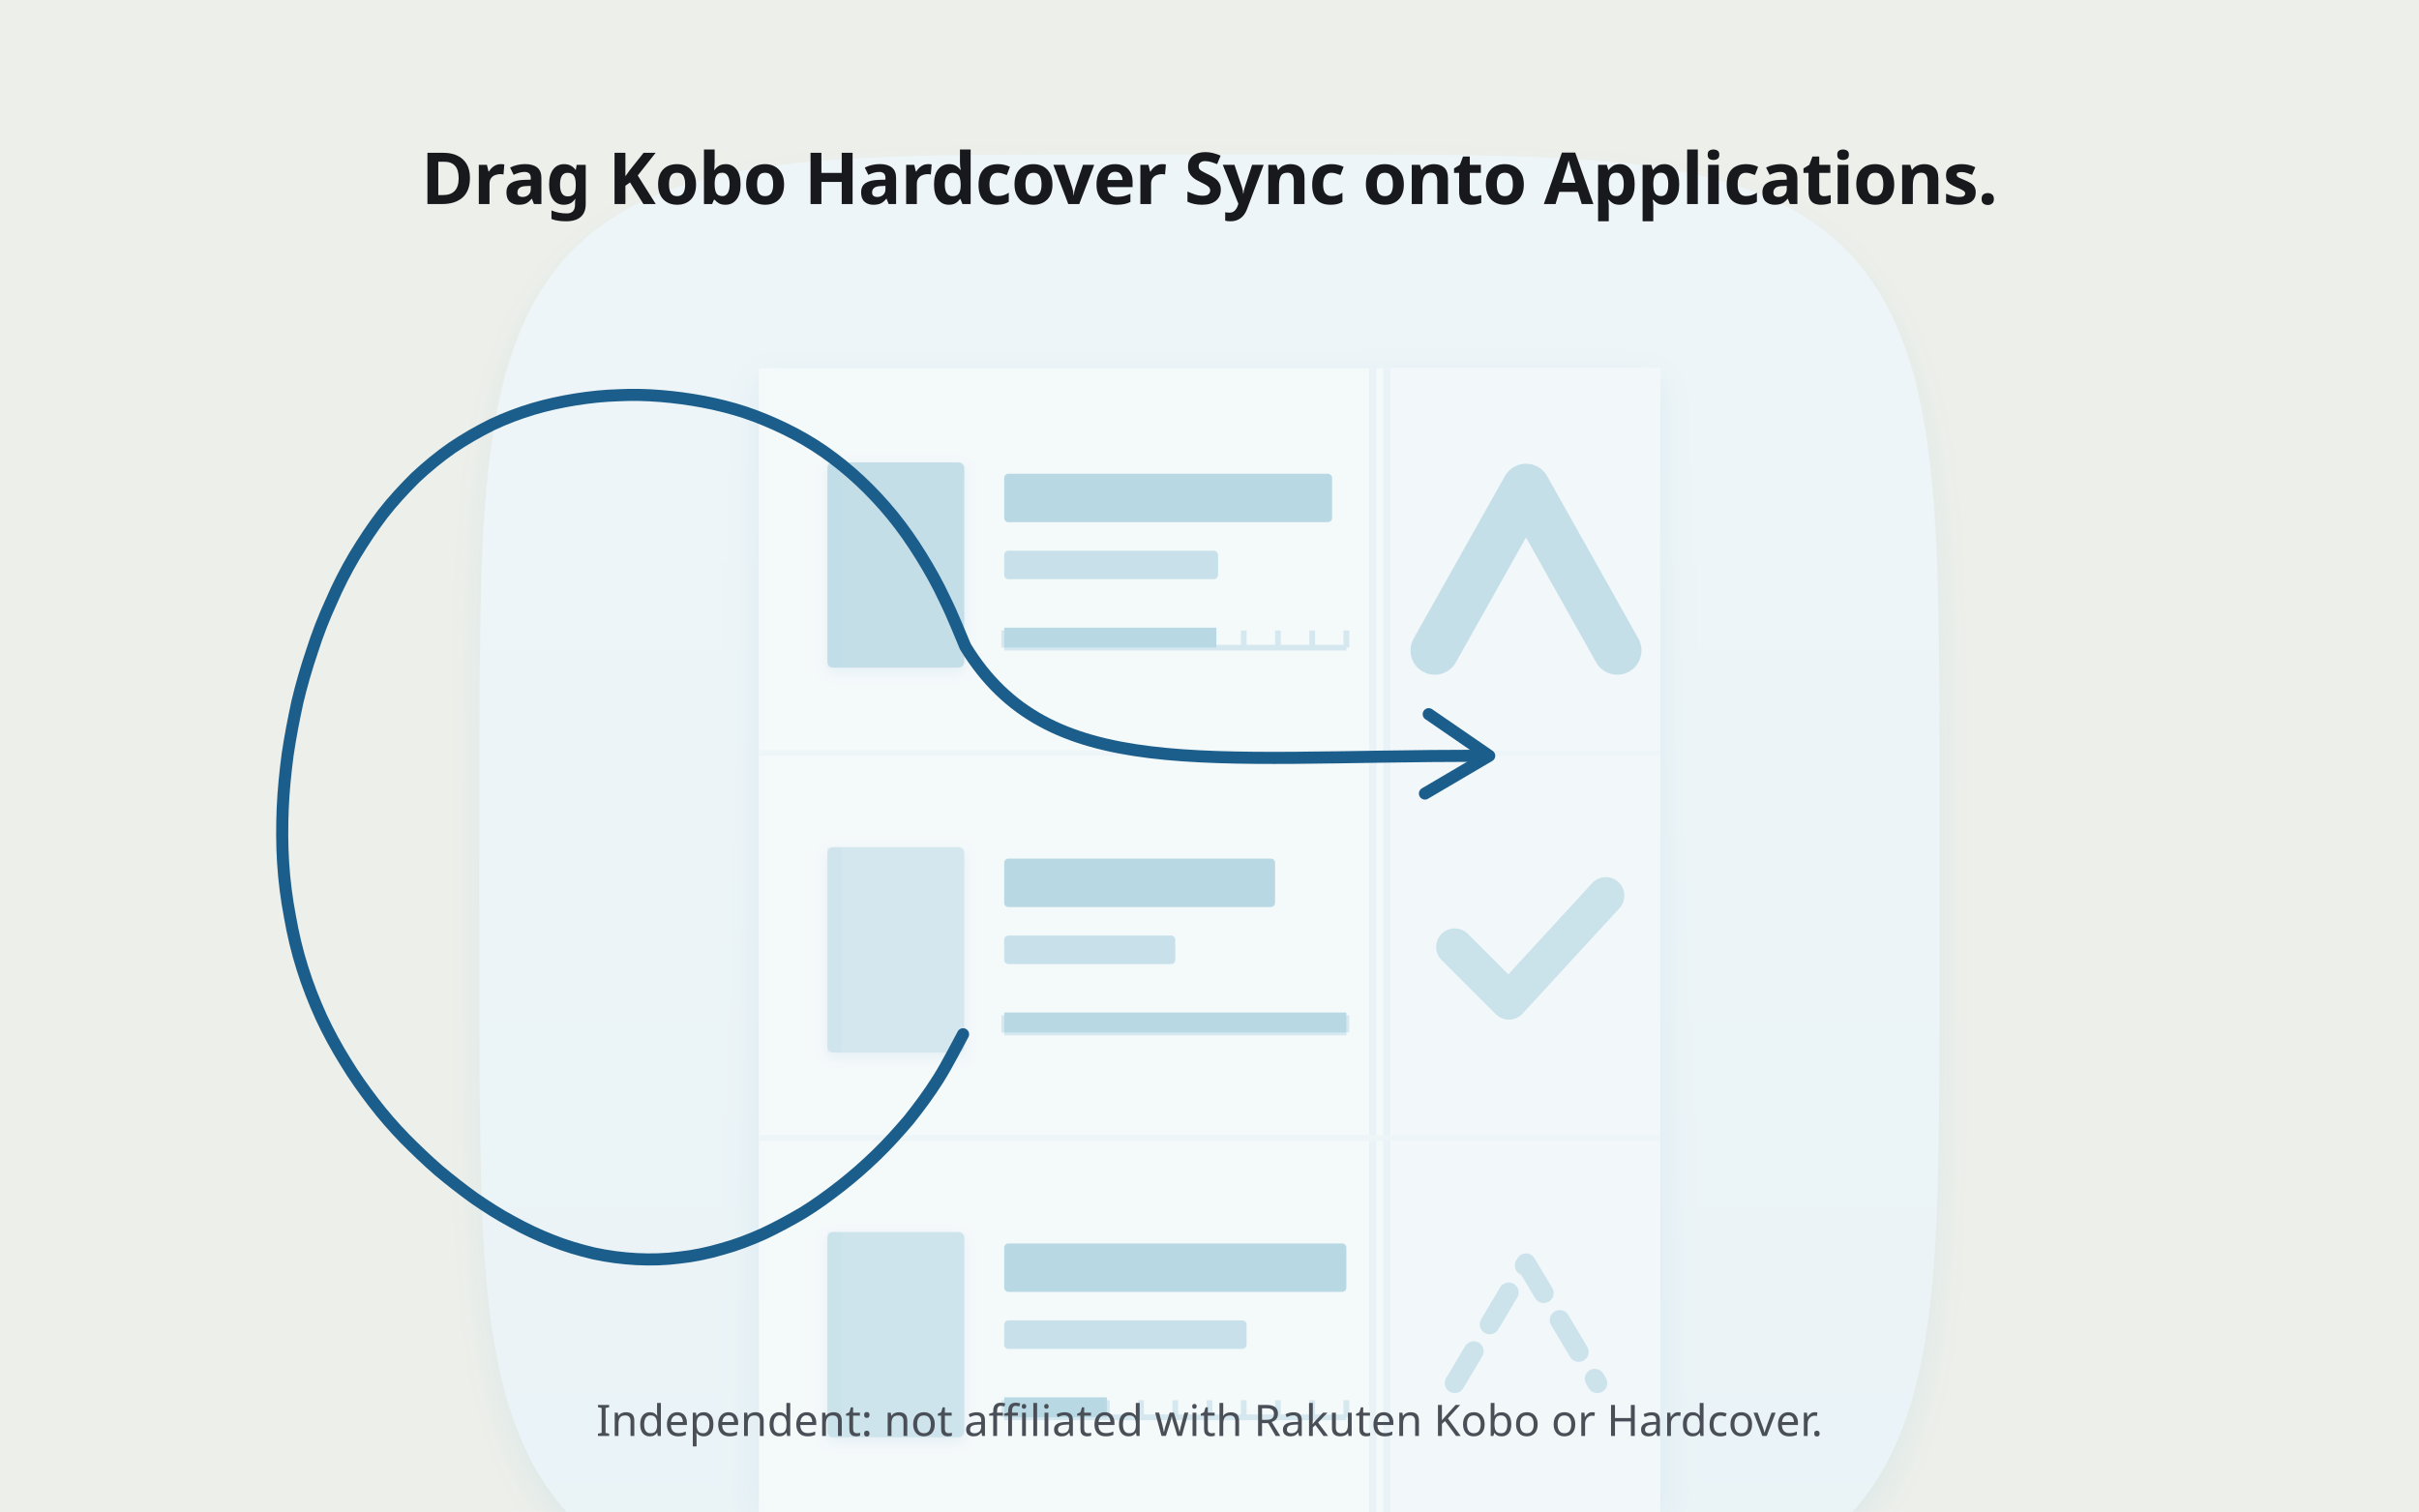
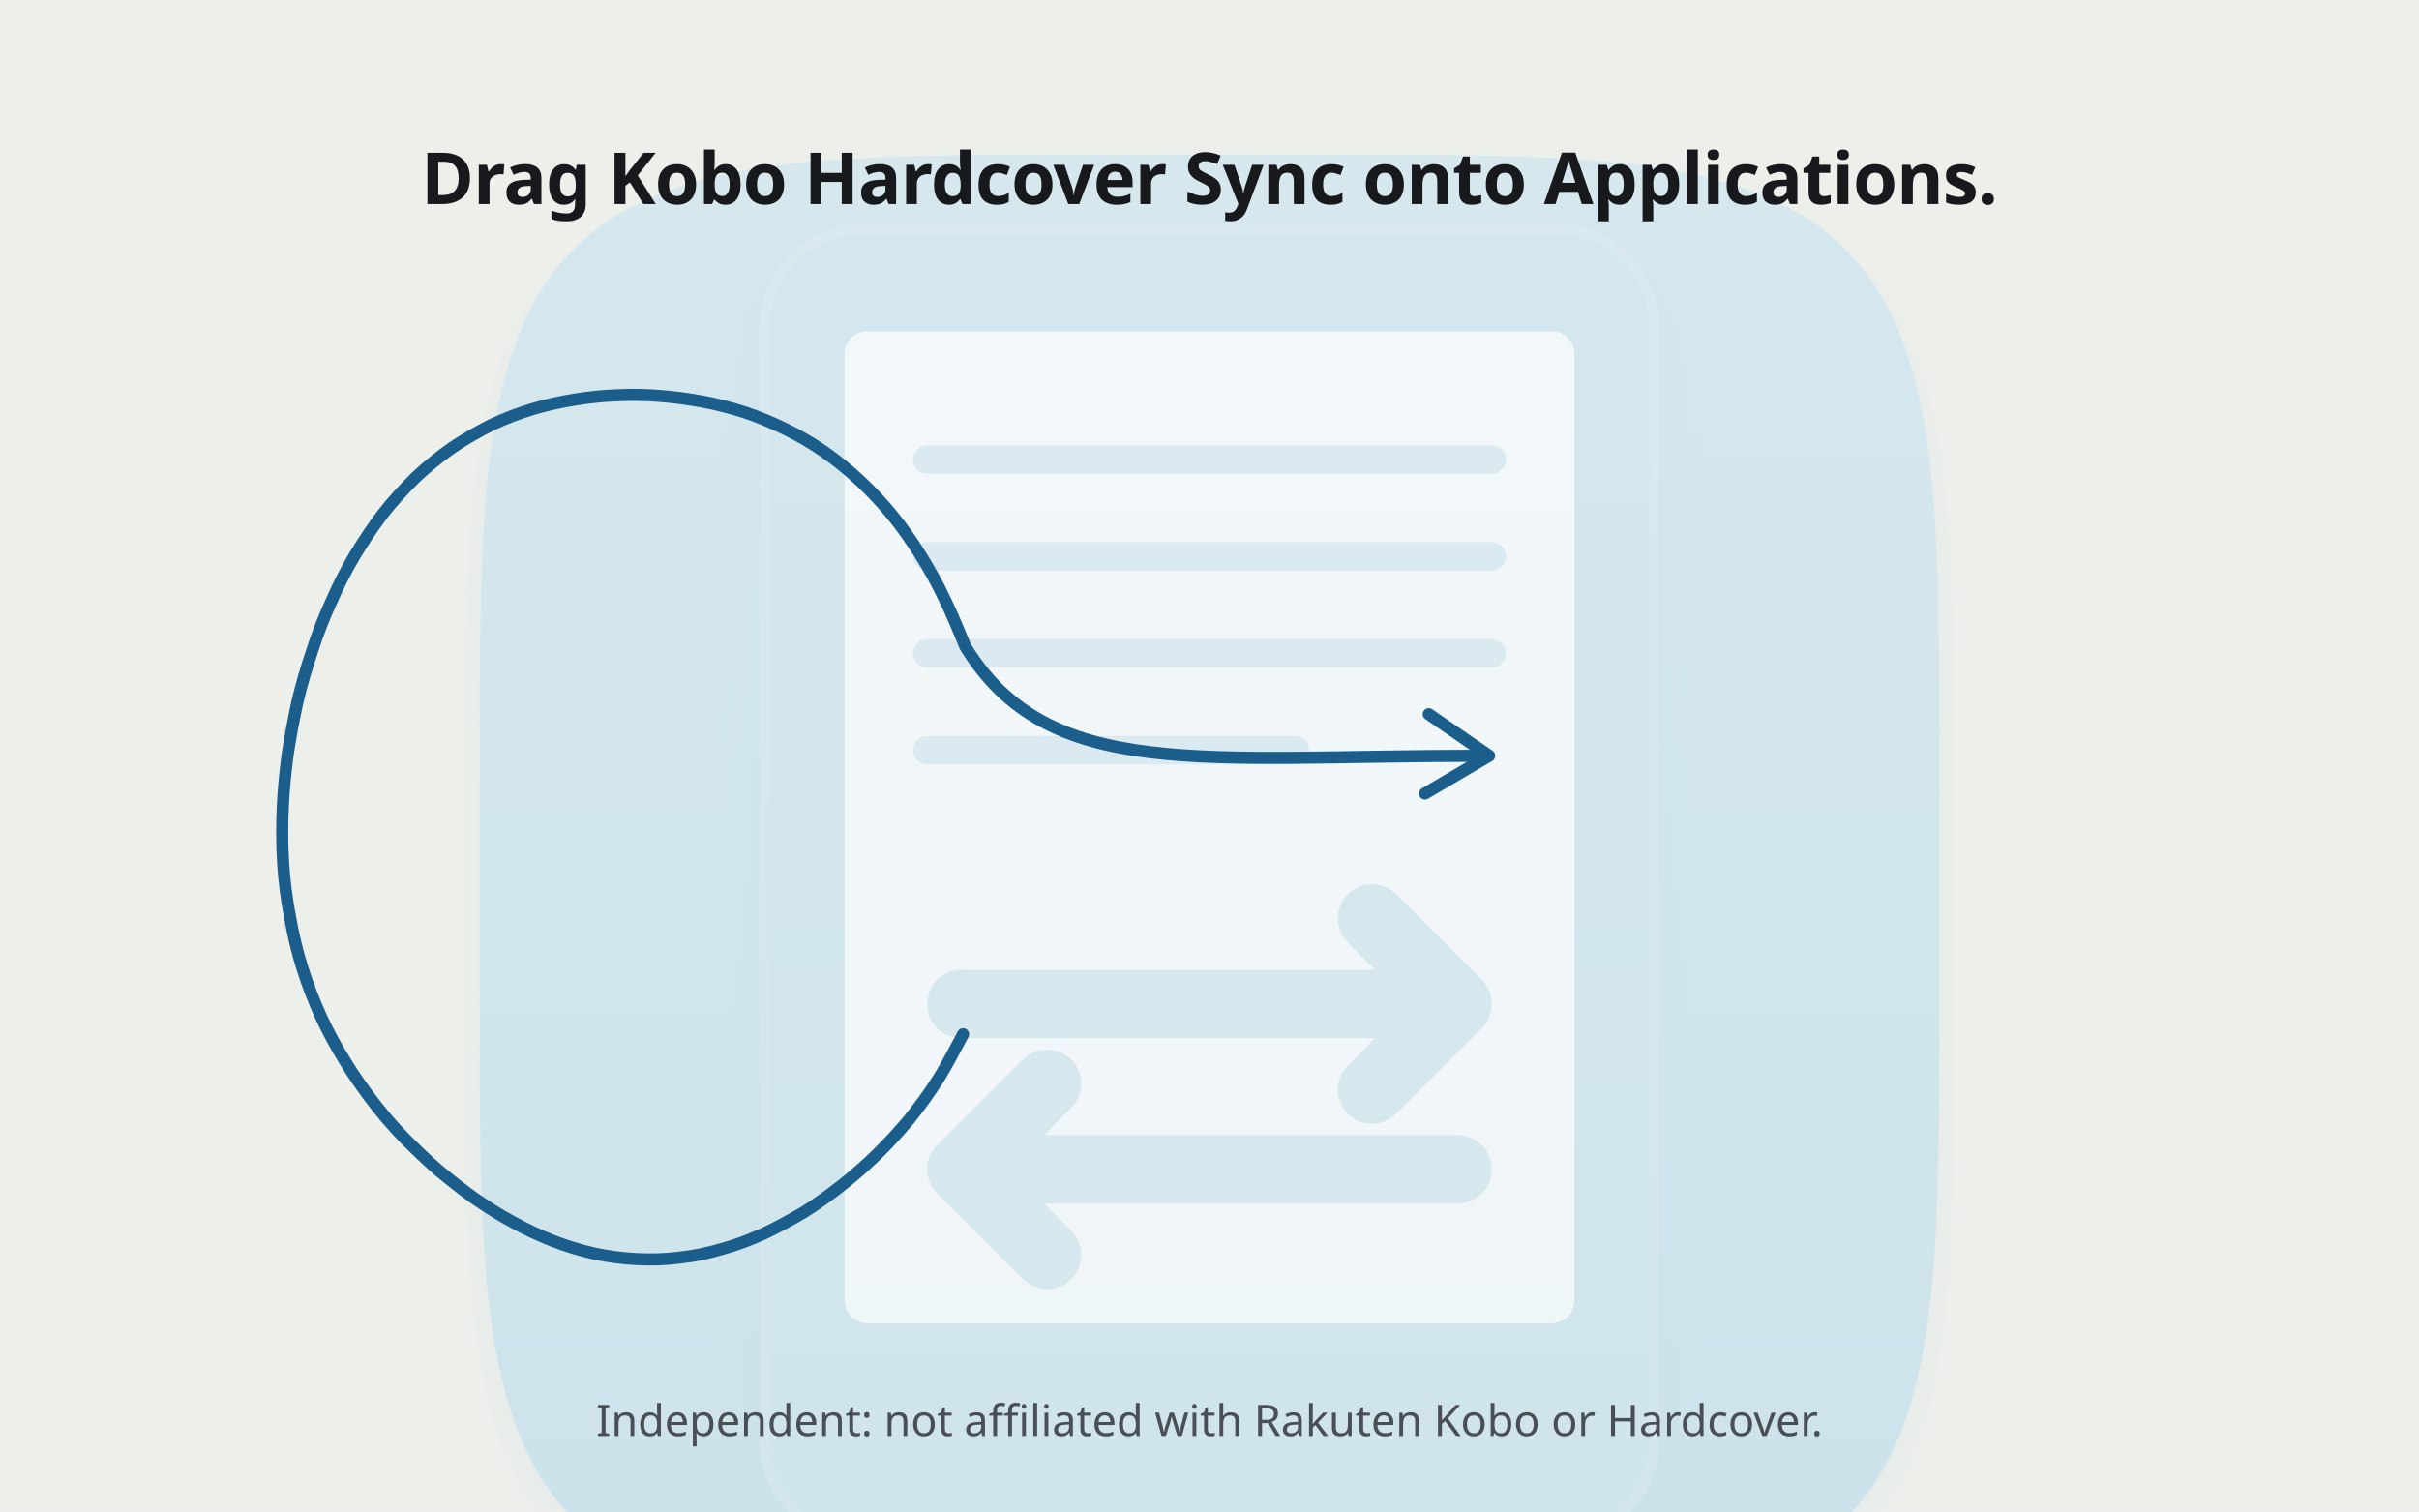
<svg xmlns="http://www.w3.org/2000/svg" viewBox="0 0 640 400" width="640" height="400">
  <defs>
    <style>
@font-face { font-family: "Schibsted Grotesk"; src: url("../../src/kobo_hardcover_sync/web/static/fonts/SchibstedGrotesk-latin.woff2") format("woff2"); font-weight: 400 900; }
text { font-family: "Schibsted Grotesk"; }
</style>
    <filter id="nonrepro" color-interpolation-filters="sRGB">
      <feColorMatrix type="saturate" values="0" />
      <feComponentTransfer>
-         <feFuncR type="table" tableValues="0.70 0.962" />
-         <feFuncG type="table" tableValues="0.835 0.977" />
-         <feFuncB type="table" tableValues="0.885 0.983" />
+         <feFuncR type="table" tableValues="0.78 0.962" />
+         <feFuncG type="table" tableValues="0.875 0.977" />
+         <feFuncB type="table" tableValues="0.91 0.983" />
      </feComponentTransfer>
    </filter>
  </defs>
  <rect width="640" height="400" fill="#edefea" />
  <svg x="80" y="-6" width="480" height="480" viewBox="0 0 1024 1024" filter="url(#nonrepro)">
    <defs>
      <clipPath id="tile">
        <path d="M924.00 512.00 L923.95 605.51 L923.80 635.37 L923.55 657.07 L923.21 674.71 L922.76 689.84 L922.21 703.21 L921.56 715.26 L920.81 726.28 L919.97 736.47 L919.02 745.95 L917.96 754.84 L916.81 763.20 L915.55 771.12 L914.19 778.62 L912.73 785.76 L911.16 792.56 L909.48 799.07 L907.70 805.29 L905.81 811.25 L903.80 816.97 L901.69 822.46 L899.47 827.73 L897.13 832.80 L894.68 837.68 L892.11 842.38 L889.42 846.89 L886.61 851.24 L883.68 855.43 L880.62 859.46 L877.44 863.34 L874.12 867.08 L870.67 870.67 L867.08 874.12 L863.34 877.44 L859.46 880.62 L855.43 883.68 L851.24 886.61 L846.89 889.42 L842.38 892.11 L837.68 894.68 L832.80 897.13 L827.73 899.47 L822.46 901.69 L816.97 903.80 L811.25 905.81 L805.29 907.70 L799.07 909.48 L792.56 911.16 L785.76 912.73 L778.62 914.19 L771.12 915.55 L763.20 916.81 L754.84 917.96 L745.95 919.02 L736.47 919.97 L726.28 920.81 L715.26 921.56 L703.21 922.21 L689.84 922.76 L674.71 923.21 L657.07 923.55 L635.37 923.80 L605.51 923.95 L512.00 924.00 L418.49 923.95 L388.63 923.80 L366.93 923.55 L349.29 923.21 L334.16 922.76 L320.79 922.21 L308.74 921.56 L297.72 920.81 L287.53 919.97 L278.05 919.02 L269.16 917.96 L260.80 916.81 L252.88 915.55 L245.38 914.19 L238.24 912.73 L231.44 911.16 L224.93 909.48 L218.71 907.70 L212.75 905.81 L207.03 903.80 L201.54 901.69 L196.27 899.47 L191.20 897.13 L186.32 894.68 L181.62 892.11 L177.11 889.42 L172.76 886.61 L168.57 883.68 L164.54 880.62 L160.66 877.44 L156.92 874.12 L153.33 870.67 L149.88 867.08 L146.56 863.34 L143.38 859.46 L140.32 855.43 L137.39 851.24 L134.58 846.89 L131.89 842.38 L129.32 837.68 L126.87 832.80 L124.53 827.73 L122.31 822.46 L120.20 816.97 L118.19 811.25 L116.30 805.29 L114.52 799.07 L112.84 792.56 L111.27 785.76 L109.81 778.62 L108.45 771.12 L107.19 763.20 L106.04 754.84 L104.98 745.95 L104.03 736.47 L103.19 726.28 L102.44 715.26 L101.79 703.21 L101.24 689.84 L100.79 674.71 L100.45 657.07 L100.20 635.37 L100.05 605.51 L100.00 512.00 L100.05 418.49 L100.20 388.63 L100.45 366.93 L100.79 349.29 L101.24 334.16 L101.79 320.79 L102.44 308.74 L103.19 297.72 L104.03 287.53 L104.98 278.05 L106.04 269.16 L107.19 260.80 L108.45 252.88 L109.81 245.38 L111.27 238.24 L112.84 231.44 L114.52 224.93 L116.30 218.71 L118.19 212.75 L120.20 207.03 L122.31 201.54 L124.53 196.27 L126.87 191.20 L129.32 186.32 L131.89 181.62 L134.58 177.11 L137.39 172.76 L140.32 168.57 L143.38 164.54 L146.56 160.66 L149.88 156.92 L153.33 153.33 L156.92 149.88 L160.66 146.56 L164.54 143.38 L168.57 140.32 L172.76 137.39 L177.11 134.58 L181.62 131.89 L186.32 129.32 L191.20 126.87 L196.27 124.53 L201.54 122.31 L207.03 120.20 L212.75 118.19 L218.71 116.30 L224.93 114.52 L231.44 112.84 L238.24 111.27 L245.38 109.81 L252.88 108.45 L260.80 107.19 L269.16 106.04 L278.05 104.98 L287.53 104.03 L297.72 103.19 L308.74 102.44 L320.79 101.79 L334.16 101.24 L349.29 100.79 L366.93 100.45 L388.63 100.20 L418.49 100.05 L512.00 100.00 L605.51 100.05 L635.37 100.20 L657.07 100.45 L674.71 100.79 L689.84 101.24 L703.21 101.79 L715.26 102.44 L726.28 103.19 L736.47 104.03 L745.95 104.98 L754.84 106.04 L763.20 107.19 L771.12 108.45 L778.62 109.81 L785.76 111.27 L792.56 112.84 L799.07 114.52 L805.29 116.30 L811.25 118.19 L816.97 120.20 L822.46 122.31 L827.73 124.53 L832.80 126.87 L837.68 129.32 L842.38 131.89 L846.89 134.58 L851.24 137.39 L855.43 140.32 L859.46 143.38 L863.34 146.56 L867.08 149.88 L870.67 153.33 L874.12 156.92 L877.44 160.66 L880.62 164.54 L883.68 168.57 L886.61 172.76 L889.42 177.11 L892.11 181.62 L894.68 186.32 L897.13 191.20 L899.47 196.27 L901.69 201.54 L903.80 207.03 L905.81 212.75 L907.70 218.71 L909.48 224.93 L911.16 231.44 L912.73 238.24 L914.19 245.38 L915.55 252.88 L916.81 260.80 L917.96 269.16 L919.02 278.05 L919.97 287.53 L920.81 297.72 L921.56 308.74 L922.21 320.79 L922.76 334.16 L923.21 349.29 L923.55 366.93 L923.80 388.63 L923.95 418.49 Z" />
      </clipPath>
-       <filter id="book" x="-30%" y="-30%" width="160%" height="160%">
-         <feDropShadow dx="0" dy="3" stdDeviation="4" flood-color="#000" flood-opacity="0.25" />
-       </filter>
      <filter id="lift" x="-30%" y="-30%" width="160%" height="160%">
        <feDropShadow dx="0" dy="10" stdDeviation="10" flood-color="#000" flood-opacity="0.28" />
      </filter>
-       <filter id="slip" x="-30%" y="-30%" width="160%" height="160%">
-         <feDropShadow dx="0" dy="6" stdDeviation="12" flood-color="#14222b" flood-opacity="0.3" />
+       <filter id="device" x="-30%" y="-30%" width="160%" height="160%">
+         <feDropShadow dx="0" dy="14" stdDeviation="16" flood-color="#06111a" flood-opacity="0.45" />
      </filter>
-       <linearGradient id="rail" x1="0" y1="0" x2="0" y2="1">
-         <stop offset="0" stop-color="#cfe9f4" />
-         <stop offset="1" stop-color="#b6d9e8" />
+       <linearGradient id="ground" x1="0" y1="0" x2="0" y2="1">
+         <stop offset="0" stop-color="#2a5c84" />
+         <stop offset="1" stop-color="#10212f" />
+       </linearGradient>
+       <linearGradient id="body" x1="0" y1="0" x2="0" y2="1">
+         <stop offset="0" stop-color="#4a515b" />
+         <stop offset="1" stop-color="#2b3038" />
+       </linearGradient>
+       <linearGradient id="eink" x1="0" y1="0" x2="0" y2="1">
+         <stop offset="0" stop-color="#f0ede3" />
+         <stop offset="1" stop-color="#e3dfd2" />
      </linearGradient>
    </defs>
    <g filter="url(#lift)">
-       <path d="M924.00 512.00 L923.95 605.51 L923.80 635.37 L923.55 657.07 L923.21 674.71 L922.76 689.84 L922.21 703.21 L921.56 715.26 L920.81 726.28 L919.97 736.47 L919.02 745.95 L917.96 754.84 L916.81 763.20 L915.55 771.12 L914.19 778.62 L912.73 785.76 L911.16 792.56 L909.48 799.07 L907.70 805.29 L905.81 811.25 L903.80 816.97 L901.69 822.46 L899.47 827.73 L897.13 832.80 L894.68 837.68 L892.11 842.38 L889.42 846.89 L886.61 851.24 L883.68 855.43 L880.62 859.46 L877.44 863.34 L874.12 867.08 L870.67 870.67 L867.08 874.12 L863.34 877.44 L859.46 880.62 L855.43 883.68 L851.24 886.61 L846.89 889.42 L842.38 892.11 L837.68 894.68 L832.80 897.13 L827.73 899.47 L822.46 901.69 L816.97 903.80 L811.25 905.81 L805.29 907.70 L799.07 909.48 L792.56 911.16 L785.76 912.73 L778.62 914.19 L771.12 915.55 L763.20 916.81 L754.84 917.96 L745.95 919.02 L736.47 919.97 L726.28 920.81 L715.26 921.56 L703.21 922.21 L689.84 922.76 L674.71 923.21 L657.07 923.55 L635.37 923.80 L605.51 923.95 L512.00 924.00 L418.49 923.95 L388.63 923.80 L366.93 923.55 L349.29 923.21 L334.16 922.76 L320.79 922.21 L308.74 921.56 L297.72 920.81 L287.53 919.97 L278.05 919.02 L269.16 917.96 L260.80 916.81 L252.88 915.55 L245.38 914.19 L238.24 912.73 L231.44 911.16 L224.93 909.48 L218.71 907.70 L212.75 905.81 L207.03 903.80 L201.54 901.69 L196.27 899.47 L191.20 897.13 L186.32 894.68 L181.62 892.11 L177.11 889.42 L172.76 886.61 L168.57 883.68 L164.54 880.62 L160.66 877.44 L156.92 874.12 L153.33 870.67 L149.88 867.08 L146.56 863.34 L143.38 859.46 L140.32 855.43 L137.39 851.24 L134.58 846.89 L131.89 842.38 L129.32 837.68 L126.87 832.80 L124.53 827.73 L122.31 822.46 L120.20 816.97 L118.19 811.25 L116.30 805.29 L114.52 799.07 L112.84 792.56 L111.27 785.76 L109.81 778.62 L108.45 771.12 L107.19 763.20 L106.04 754.84 L104.98 745.95 L104.03 736.47 L103.19 726.28 L102.44 715.26 L101.79 703.21 L101.24 689.84 L100.79 674.71 L100.45 657.07 L100.20 635.37 L100.05 605.51 L100.00 512.00 L100.05 418.49 L100.20 388.63 L100.45 366.93 L100.79 349.29 L101.24 334.16 L101.79 320.79 L102.44 308.74 L103.19 297.72 L104.03 287.53 L104.98 278.05 L106.04 269.16 L107.19 260.80 L108.45 252.88 L109.81 245.38 L111.27 238.24 L112.84 231.44 L114.52 224.93 L116.30 218.71 L118.19 212.75 L120.20 207.03 L122.31 201.54 L124.53 196.27 L126.87 191.20 L129.32 186.32 L131.89 181.62 L134.58 177.11 L137.39 172.76 L140.32 168.57 L143.38 164.54 L146.56 160.66 L149.88 156.92 L153.33 153.33 L156.92 149.88 L160.66 146.56 L164.54 143.38 L168.57 140.32 L172.76 137.39 L177.11 134.58 L181.62 131.89 L186.32 129.32 L191.20 126.87 L196.27 124.53 L201.54 122.31 L207.03 120.20 L212.75 118.19 L218.71 116.30 L224.93 114.52 L231.44 112.84 L238.24 111.27 L245.38 109.81 L252.88 108.45 L260.80 107.19 L269.16 106.04 L278.05 104.98 L287.53 104.03 L297.72 103.19 L308.74 102.44 L320.79 101.79 L334.16 101.24 L349.29 100.79 L366.93 100.45 L388.63 100.20 L418.49 100.05 L512.00 100.00 L605.51 100.05 L635.37 100.20 L657.07 100.45 L674.71 100.79 L689.84 101.24 L703.21 101.79 L715.26 102.44 L726.28 103.19 L736.47 104.03 L745.95 104.98 L754.84 106.04 L763.20 107.19 L771.12 108.45 L778.62 109.81 L785.76 111.27 L792.56 112.84 L799.07 114.52 L805.29 116.30 L811.25 118.19 L816.97 120.20 L822.46 122.31 L827.73 124.53 L832.80 126.87 L837.68 129.32 L842.38 131.89 L846.89 134.58 L851.24 137.39 L855.43 140.32 L859.46 143.38 L863.34 146.56 L867.08 149.88 L870.67 153.33 L874.12 156.92 L877.44 160.66 L880.62 164.54 L883.68 168.57 L886.61 172.76 L889.42 177.11 L892.11 181.62 L894.68 186.32 L897.13 191.20 L899.47 196.27 L901.69 201.54 L903.80 207.03 L905.81 212.75 L907.70 218.71 L909.48 224.93 L911.16 231.44 L912.73 238.24 L914.19 245.38 L915.55 252.88 L916.81 260.80 L917.96 269.16 L919.02 278.05 L919.97 287.53 L920.81 297.72 L921.56 308.74 L922.21 320.79 L922.76 334.16 L923.21 349.29 L923.55 366.93 L923.80 388.63 L923.95 418.49 Z" fill="url(#rail)" />
+       <path d="M924.00 512.00 L923.95 605.51 L923.80 635.37 L923.55 657.07 L923.21 674.71 L922.76 689.84 L922.21 703.21 L921.56 715.26 L920.81 726.28 L919.97 736.47 L919.02 745.95 L917.96 754.84 L916.81 763.20 L915.55 771.12 L914.19 778.62 L912.73 785.76 L911.16 792.56 L909.48 799.07 L907.70 805.29 L905.81 811.25 L903.80 816.97 L901.69 822.46 L899.47 827.73 L897.13 832.80 L894.68 837.68 L892.11 842.38 L889.42 846.89 L886.61 851.24 L883.68 855.43 L880.62 859.46 L877.44 863.34 L874.12 867.08 L870.67 870.67 L867.08 874.12 L863.34 877.44 L859.46 880.62 L855.43 883.68 L851.24 886.61 L846.89 889.42 L842.38 892.11 L837.68 894.68 L832.80 897.13 L827.73 899.47 L822.46 901.69 L816.97 903.80 L811.25 905.81 L805.29 907.70 L799.07 909.48 L792.56 911.16 L785.76 912.73 L778.62 914.19 L771.12 915.55 L763.20 916.81 L754.84 917.96 L745.95 919.02 L736.47 919.97 L726.28 920.81 L715.26 921.56 L703.21 922.21 L689.84 922.76 L674.71 923.21 L657.07 923.55 L635.37 923.80 L605.51 923.95 L512.00 924.00 L418.49 923.95 L388.63 923.80 L366.93 923.55 L349.29 923.21 L334.16 922.76 L320.79 922.21 L308.74 921.56 L297.72 920.81 L287.53 919.97 L278.05 919.02 L269.16 917.96 L260.80 916.81 L252.88 915.55 L245.38 914.19 L238.24 912.73 L231.44 911.16 L224.93 909.48 L218.71 907.70 L212.75 905.81 L207.03 903.80 L201.54 901.69 L196.27 899.47 L191.20 897.13 L186.32 894.68 L181.62 892.11 L177.11 889.42 L172.76 886.61 L168.57 883.68 L164.54 880.62 L160.66 877.44 L156.92 874.12 L153.33 870.67 L149.88 867.08 L146.56 863.34 L143.38 859.46 L140.32 855.43 L137.39 851.24 L134.58 846.89 L131.89 842.38 L129.32 837.68 L126.87 832.80 L124.53 827.73 L122.31 822.46 L120.20 816.97 L118.19 811.25 L116.30 805.29 L114.52 799.07 L112.84 792.56 L111.27 785.76 L109.81 778.62 L108.45 771.12 L107.19 763.20 L106.04 754.84 L104.98 745.95 L104.03 736.47 L103.19 726.28 L102.44 715.26 L101.79 703.21 L101.24 689.84 L100.79 674.71 L100.45 657.07 L100.20 635.37 L100.05 605.51 L100.00 512.00 L100.05 418.49 L100.20 388.63 L100.45 366.93 L100.79 349.29 L101.24 334.16 L101.79 320.79 L102.44 308.74 L103.19 297.72 L104.03 287.53 L104.98 278.05 L106.04 269.16 L107.19 260.80 L108.45 252.88 L109.81 245.38 L111.27 238.24 L112.84 231.44 L114.52 224.93 L116.30 218.71 L118.19 212.75 L120.20 207.03 L122.31 201.54 L124.53 196.27 L126.87 191.20 L129.32 186.32 L131.89 181.62 L134.58 177.11 L137.39 172.76 L140.32 168.57 L143.38 164.54 L146.56 160.66 L149.88 156.92 L153.33 153.33 L156.92 149.88 L160.66 146.56 L164.54 143.38 L168.57 140.32 L172.76 137.39 L177.11 134.58 L181.62 131.89 L186.32 129.32 L191.20 126.87 L196.27 124.53 L201.54 122.31 L207.03 120.20 L212.75 118.19 L218.71 116.30 L224.93 114.52 L231.44 112.84 L238.24 111.27 L245.38 109.81 L252.88 108.45 L260.80 107.19 L269.16 106.04 L278.05 104.98 L287.53 104.03 L297.72 103.19 L308.74 102.44 L320.79 101.79 L334.16 101.24 L349.29 100.79 L366.93 100.45 L388.63 100.20 L418.49 100.05 L512.00 100.00 L605.51 100.05 L635.37 100.20 L657.07 100.45 L674.71 100.79 L689.84 101.24 L703.21 101.79 L715.26 102.44 L726.28 103.19 L736.47 104.03 L745.95 104.98 L754.84 106.04 L763.20 107.19 L771.12 108.45 L778.62 109.81 L785.76 111.27 L792.56 112.84 L799.07 114.52 L805.29 116.30 L811.25 118.19 L816.97 120.20 L822.46 122.31 L827.73 124.53 L832.80 126.87 L837.68 129.32 L842.38 131.89 L846.89 134.58 L851.24 137.39 L855.43 140.32 L859.46 143.38 L863.34 146.56 L867.08 149.88 L870.67 153.33 L874.12 156.92 L877.44 160.66 L880.62 164.54 L883.68 168.57 L886.61 172.76 L889.42 177.11 L892.11 181.62 L894.68 186.32 L897.13 191.20 L899.47 196.27 L901.69 201.54 L903.80 207.03 L905.81 212.75 L907.70 218.71 L909.48 224.93 L911.16 231.44 L912.73 238.24 L914.19 245.38 L915.55 252.88 L916.81 260.80 L917.96 269.16 L919.02 278.05 L919.97 287.53 L920.81 297.72 L921.56 308.74 L922.21 320.79 L922.76 334.16 L923.21 349.29 L923.55 366.93 L923.80 388.63 L923.95 418.49 Z" fill="url(#ground)" />
    </g>
    <g clip-path="url(#tile)">
      <g transform="translate(100 100) scale(0.8046875)">
-         <g filter="url(#slip)">
-           <rect x="196" y="150" width="632" height="950" fill="#fbfbf8" />
-           <rect x="640" y="150" width="188" height="950" fill="#f2f4ef" />
-           <rect x="624" y="150" width="5" height="950" fill="#cdd1cb" />
-           <rect x="634" y="150" width="5" height="950" fill="#cdd1cb" />
-           <rect x="196" y="418" width="632" height="4" fill="#e3e6e0" />
-           <rect x="196" y="688" width="632" height="4" fill="#e3e6e0" />
-           <rect x="244" y="216" width="96" height="144" rx="4" fill="#2f4653" filter="url(#book)" />
-           <rect x="244" y="216" width="10" height="144" fill="#000" opacity="0.16" />
-           <rect x="368" y="224" width="230" height="34" rx="3" fill="#17191c" />
-           <rect x="368" y="278" width="150" height="20" rx="3" fill="#4a4f57" />
-           <rect x="368" y="344" width="240" height="4" fill="#80868e" />
-           <rect x="366.0" y="334" width="4" height="12" fill="#80868e" />
-           <rect x="390.0" y="334" width="4" height="12" fill="#80868e" />
-           <rect x="414.0" y="334" width="4" height="12" fill="#80868e" />
-           <rect x="438.0" y="334" width="4" height="12" fill="#80868e" />
-           <rect x="462.0" y="334" width="4" height="12" fill="#80868e" />
-           <rect x="486.0" y="334" width="4" height="12" fill="#80868e" />
-           <rect x="510.0" y="334" width="4" height="12" fill="#80868e" />
-           <rect x="534.0" y="334" width="4" height="12" fill="#80868e" />
-           <rect x="558.0" y="334" width="4" height="12" fill="#80868e" />
-           <rect x="582.0" y="334" width="4" height="12" fill="#80868e" />
-           <rect x="606.0" y="334" width="4" height="12" fill="#80868e" />
-           <rect x="368" y="332" width="148.8" height="14" fill="#17191c" />
-           <rect x="244" y="486" width="96" height="144" rx="4" fill="#b07a2a" filter="url(#book)" />
-           <rect x="244" y="486" width="10" height="144" fill="#000" opacity="0.16" />
-           <rect x="368" y="494" width="190" height="34" rx="3" fill="#17191c" />
-           <rect x="368" y="548" width="120" height="20" rx="3" fill="#4a4f57" />
-           <rect x="368" y="614" width="240" height="4" fill="#80868e" />
-           <rect x="366.0" y="604" width="4" height="12" fill="#80868e" />
-           <rect x="390.0" y="604" width="4" height="12" fill="#80868e" />
-           <rect x="414.0" y="604" width="4" height="12" fill="#80868e" />
-           <rect x="438.0" y="604" width="4" height="12" fill="#80868e" />
-           <rect x="462.0" y="604" width="4" height="12" fill="#80868e" />
-           <rect x="486.0" y="604" width="4" height="12" fill="#80868e" />
-           <rect x="510.0" y="604" width="4" height="12" fill="#80868e" />
-           <rect x="534.0" y="604" width="4" height="12" fill="#80868e" />
-           <rect x="558.0" y="604" width="4" height="12" fill="#80868e" />
-           <rect x="582.0" y="604" width="4" height="12" fill="#80868e" />
-           <rect x="606.0" y="604" width="4" height="12" fill="#80868e" />
-           <rect x="368" y="602" width="240.0" height="14" fill="#17191c" />
-           <rect x="244" y="756" width="96" height="144" rx="4" fill="#5d6f45" filter="url(#book)" />
-           <rect x="244" y="756" width="10" height="144" fill="#000" opacity="0.16" />
-           <rect x="368" y="764" width="240" height="34" rx="3" fill="#17191c" />
-           <rect x="368" y="818" width="170" height="20" rx="3" fill="#4a4f57" />
-           <rect x="368" y="884" width="240" height="4" fill="#80868e" />
-           <rect x="366.0" y="874" width="4" height="12" fill="#80868e" />
-           <rect x="390.0" y="874" width="4" height="12" fill="#80868e" />
-           <rect x="414.0" y="874" width="4" height="12" fill="#80868e" />
-           <rect x="438.0" y="874" width="4" height="12" fill="#80868e" />
-           <rect x="462.0" y="874" width="4" height="12" fill="#80868e" />
-           <rect x="486.0" y="874" width="4" height="12" fill="#80868e" />
-           <rect x="510.0" y="874" width="4" height="12" fill="#80868e" />
-           <rect x="534.0" y="874" width="4" height="12" fill="#80868e" />
-           <rect x="558.0" y="874" width="4" height="12" fill="#80868e" />
-           <rect x="582.0" y="874" width="4" height="12" fill="#80868e" />
-           <rect x="606.0" y="874" width="4" height="12" fill="#80868e" />
-           <rect x="368" y="872" width="72.0" height="14" fill="#17191c" />
+         <g filter="url(#device)">
+           <rect x="200" y="52" width="624" height="920" rx="70" fill="url(#body)" />
+           <rect x="200" y="52" width="624" height="920" rx="70" fill="none" stroke="#fff" stroke-opacity="0.08" stroke-width="7" />
+           <rect x="256" y="124" width="512" height="696" rx="16" fill="url(#eink)" />
+           <path d="M314 214H710M314 282H710M314 350H710M314 418H572" fill="none" stroke="#6b7079" stroke-width="20" stroke-linecap="round" stroke-linejoin="round" />
        </g>
-         <path d="M670 348 L734 234 L798 348" fill="none" stroke-linecap="round" stroke-linejoin="round" stroke="#c0212b" stroke-width="34" />
-         <path d="M684 556 L722 594 L790 520" fill="none" stroke-linecap="round" stroke-linejoin="round" stroke="#2c6a39" stroke-width="26" />
-         <path d="M684 862 L734 778 L784 862" fill="none" stroke-linecap="round" stroke-linejoin="round" stroke="#5f656e" stroke-width="14" stroke-dasharray="26 22" />
+         <path d="M338 596H686M626 536L686 596L626 656M686 712H338M398 652L338 712L398 772" fill="none" stroke="#1c5e8b" stroke-width="48" stroke-linecap="round" stroke-linejoin="round" />
      </g>
    </g>
  </svg>
  <text x="320" y="54" text-anchor="middle" font-size="19" font-weight="750" letter-spacing="-0.25" fill="#17191c">Drag Kobo Hardcover Sync onto Applications.</text>
  <g fill="none" stroke="#1c5e8b" stroke-width="3.2" stroke-linecap="round" stroke-linejoin="round">
    <path d="M254.8 273.7 C253.7 275.7 250.6 281.8 248.2 285.6 C245.8 289.4 243.2 292.9 240.5 296.3 C237.7 299.6 234.8 302.8 231.8 305.7 C228.8 308.6 225.6 311.4 222.4 313.9 C219.2 316.4 215.9 318.8 212.5 320.9 C209.1 322.9 205.6 324.8 202.0 326.5 C198.4 328.1 194.8 329.5 191.1 330.5 C187.4 331.6 183.6 332.4 179.8 332.8 C176.0 333.3 172.2 333.4 168.4 333.2 C164.6 333.0 160.8 332.5 157.1 331.7 C153.3 330.8 149.6 329.7 146.1 328.3 C142.5 326.9 138.9 325.2 135.5 323.3 C132.1 321.5 128.7 319.3 125.5 317.1 C122.3 314.8 119.1 312.3 116.0 309.7 C113.0 307.1 110.0 304.2 107.1 301.3 C104.2 298.3 101.4 295.1 98.8 291.7 C96.2 288.3 93.7 284.8 91.4 281.0 C89.1 277.3 86.9 273.3 85.0 269.2 C83.1 265.0 81.4 260.7 80.0 256.2 C78.6 251.8 77.5 247.1 76.7 242.5 C75.8 237.8 75.2 233.0 74.9 228.3 C74.6 223.5 74.6 218.7 74.8 213.9 C75.0 209.1 75.5 204.3 76.1 199.7 C76.8 195.0 77.7 190.3 78.7 185.7 C79.8 181.1 81.1 176.6 82.6 172.2 C84.0 167.8 85.7 163.4 87.6 159.3 C89.4 155.1 91.5 151.0 93.8 147.1 C96.1 143.3 98.6 139.5 101.2 136.1 C103.9 132.6 106.9 129.4 109.9 126.4 C113.0 123.5 116.3 120.8 119.6 118.5 C123.0 116.2 126.5 114.2 130.1 112.4 C133.7 110.7 137.4 109.3 141.1 108.2 C144.8 107.1 148.6 106.3 152.3 105.7 C156.1 105.1 159.8 104.7 163.6 104.6 C167.3 104.4 171.1 104.5 174.8 104.8 C178.5 105.1 182.3 105.6 186.0 106.3 C189.7 107.0 193.3 107.9 197.0 109.1 C200.6 110.3 204.2 111.8 207.7 113.5 C211.2 115.2 214.7 117.2 218.0 119.5 C221.3 121.8 224.5 124.4 227.5 127.2 C230.5 130.0 233.4 133.1 236.1 136.4 C238.8 139.7 241.3 143.3 243.6 147.0 C245.9 150.7 248.1 154.6 250.0 158.7 C252.0 162.7 254.5 169.0 255.4 171.1 C277.4 207.1 318 200 392 200" />
    <path d="M378 189 L394 200 L377 210" />
  </g>
  <text x="320" y="380" text-anchor="middle" font-size="11.5" fill="#4a4f57">Independent: not affiliated with Rakuten Kobo or Hardcover.</text>
</svg>
